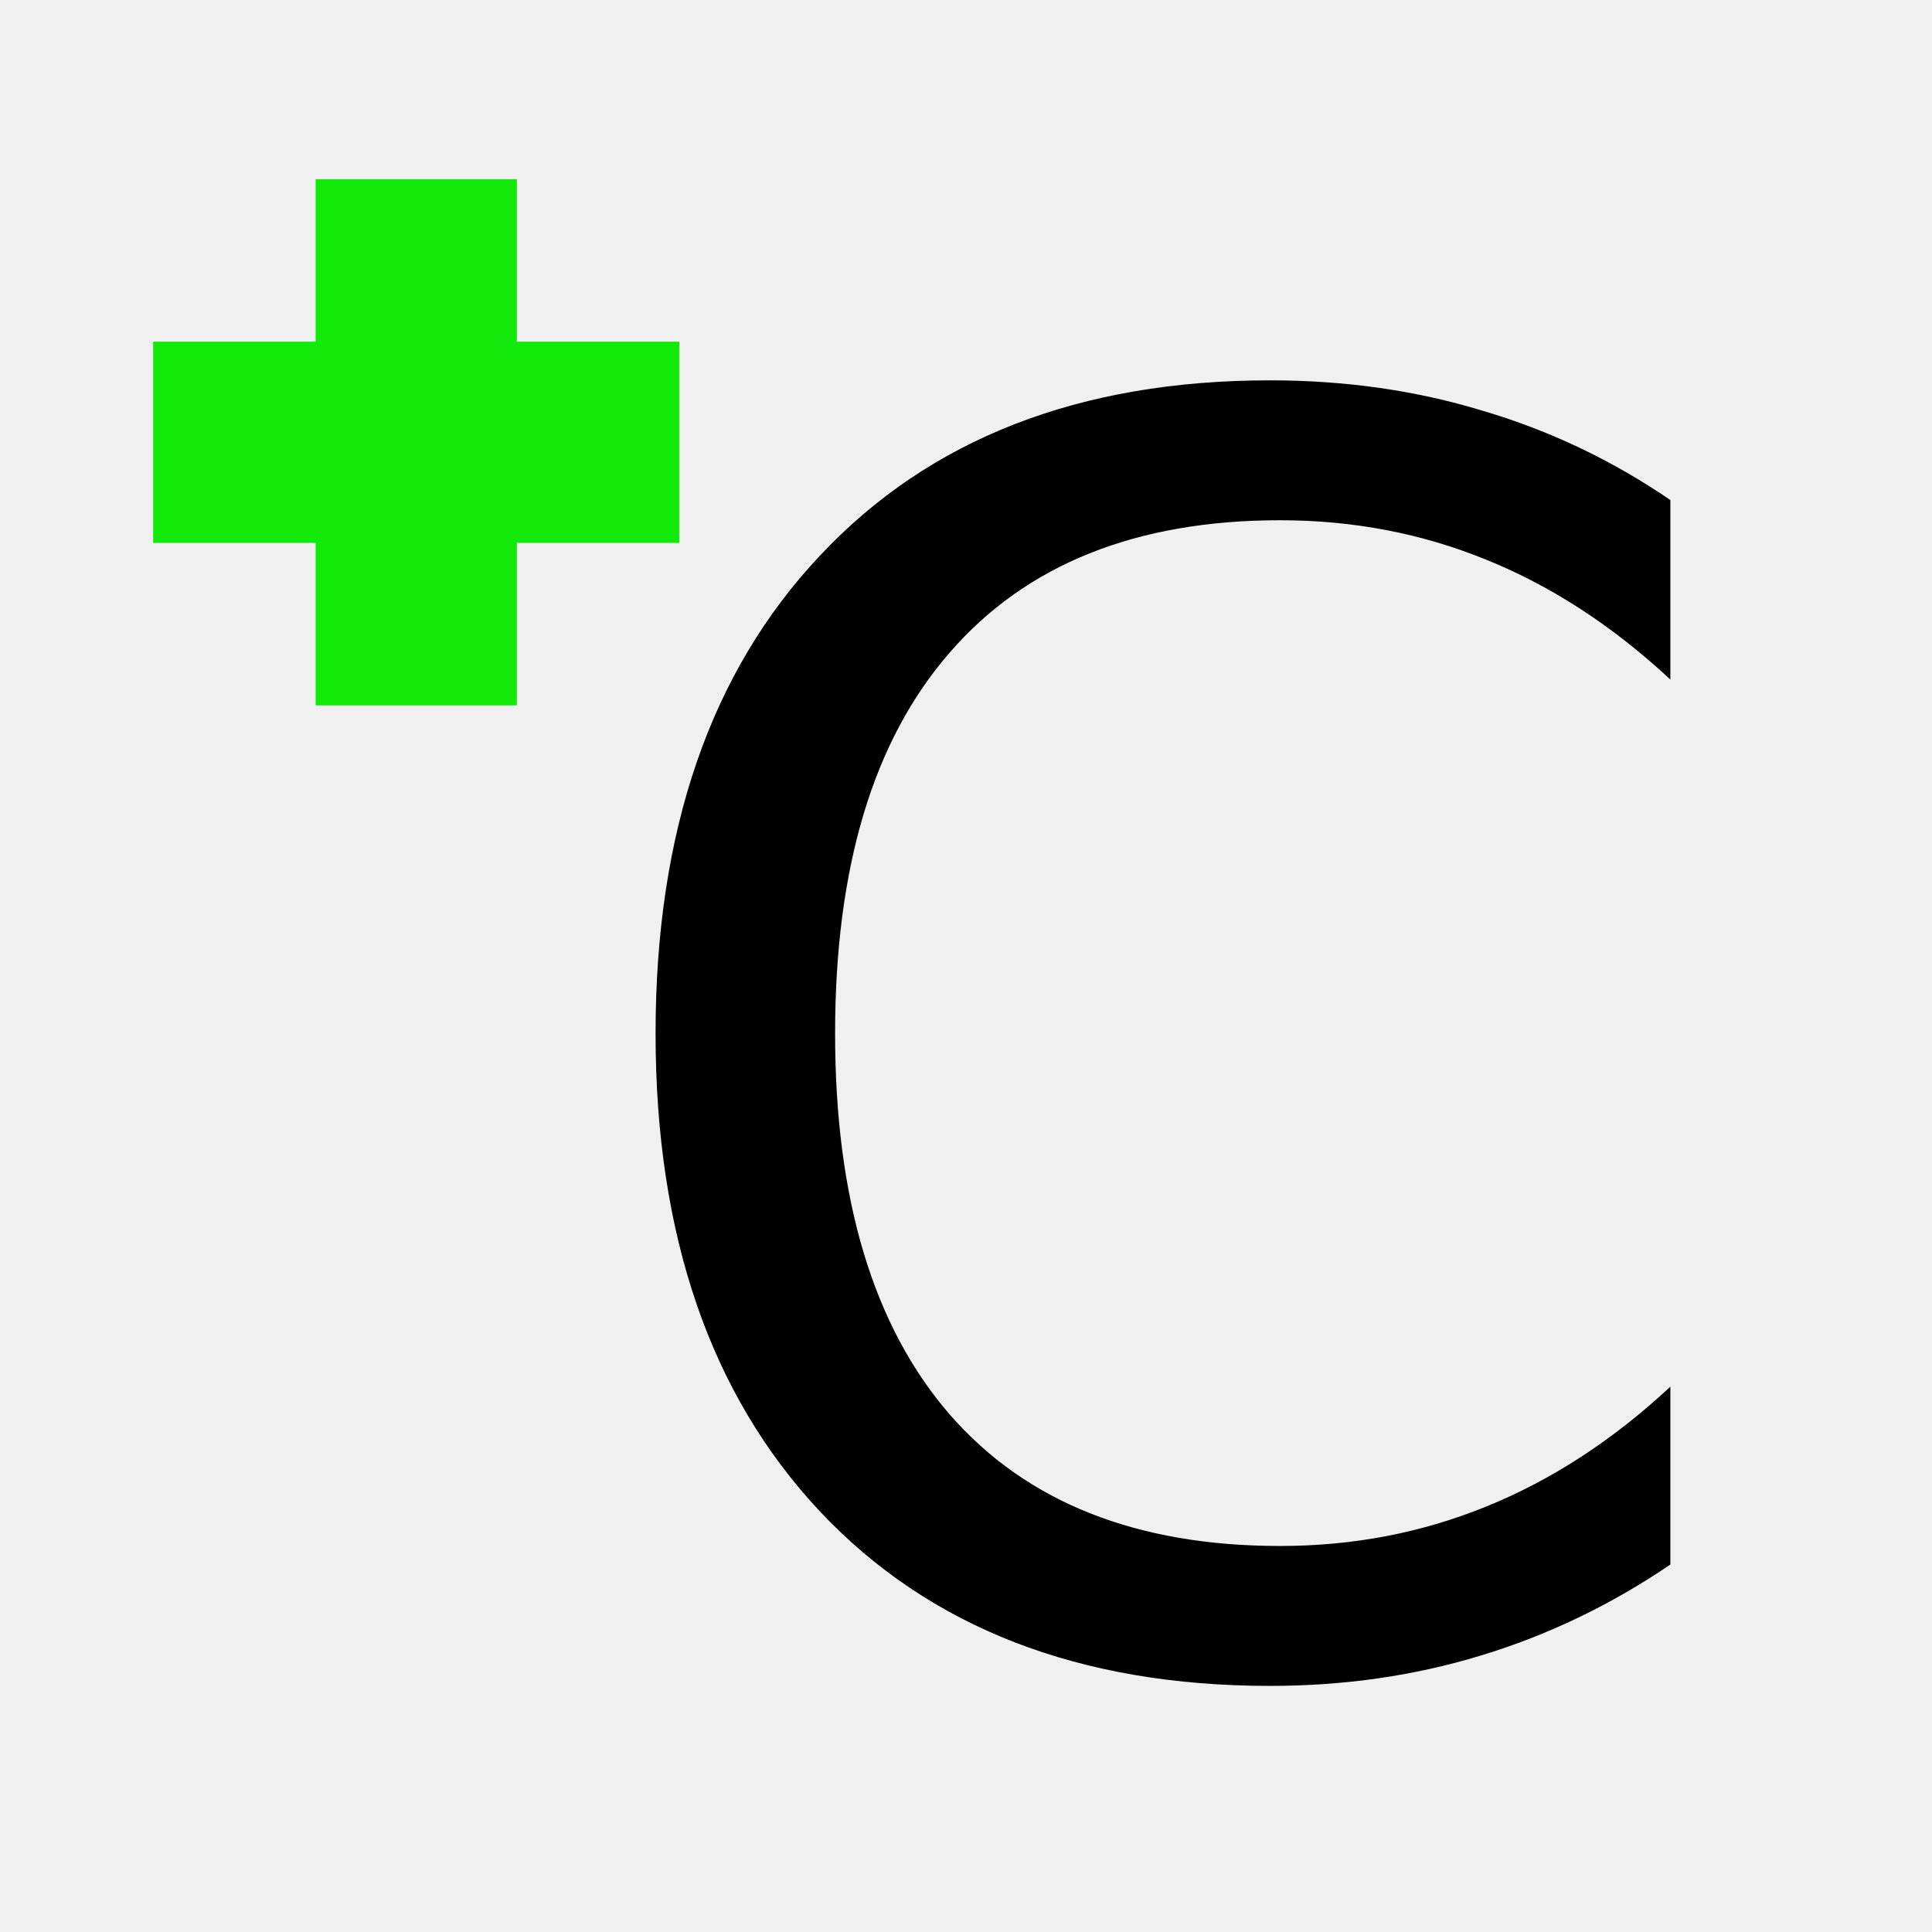
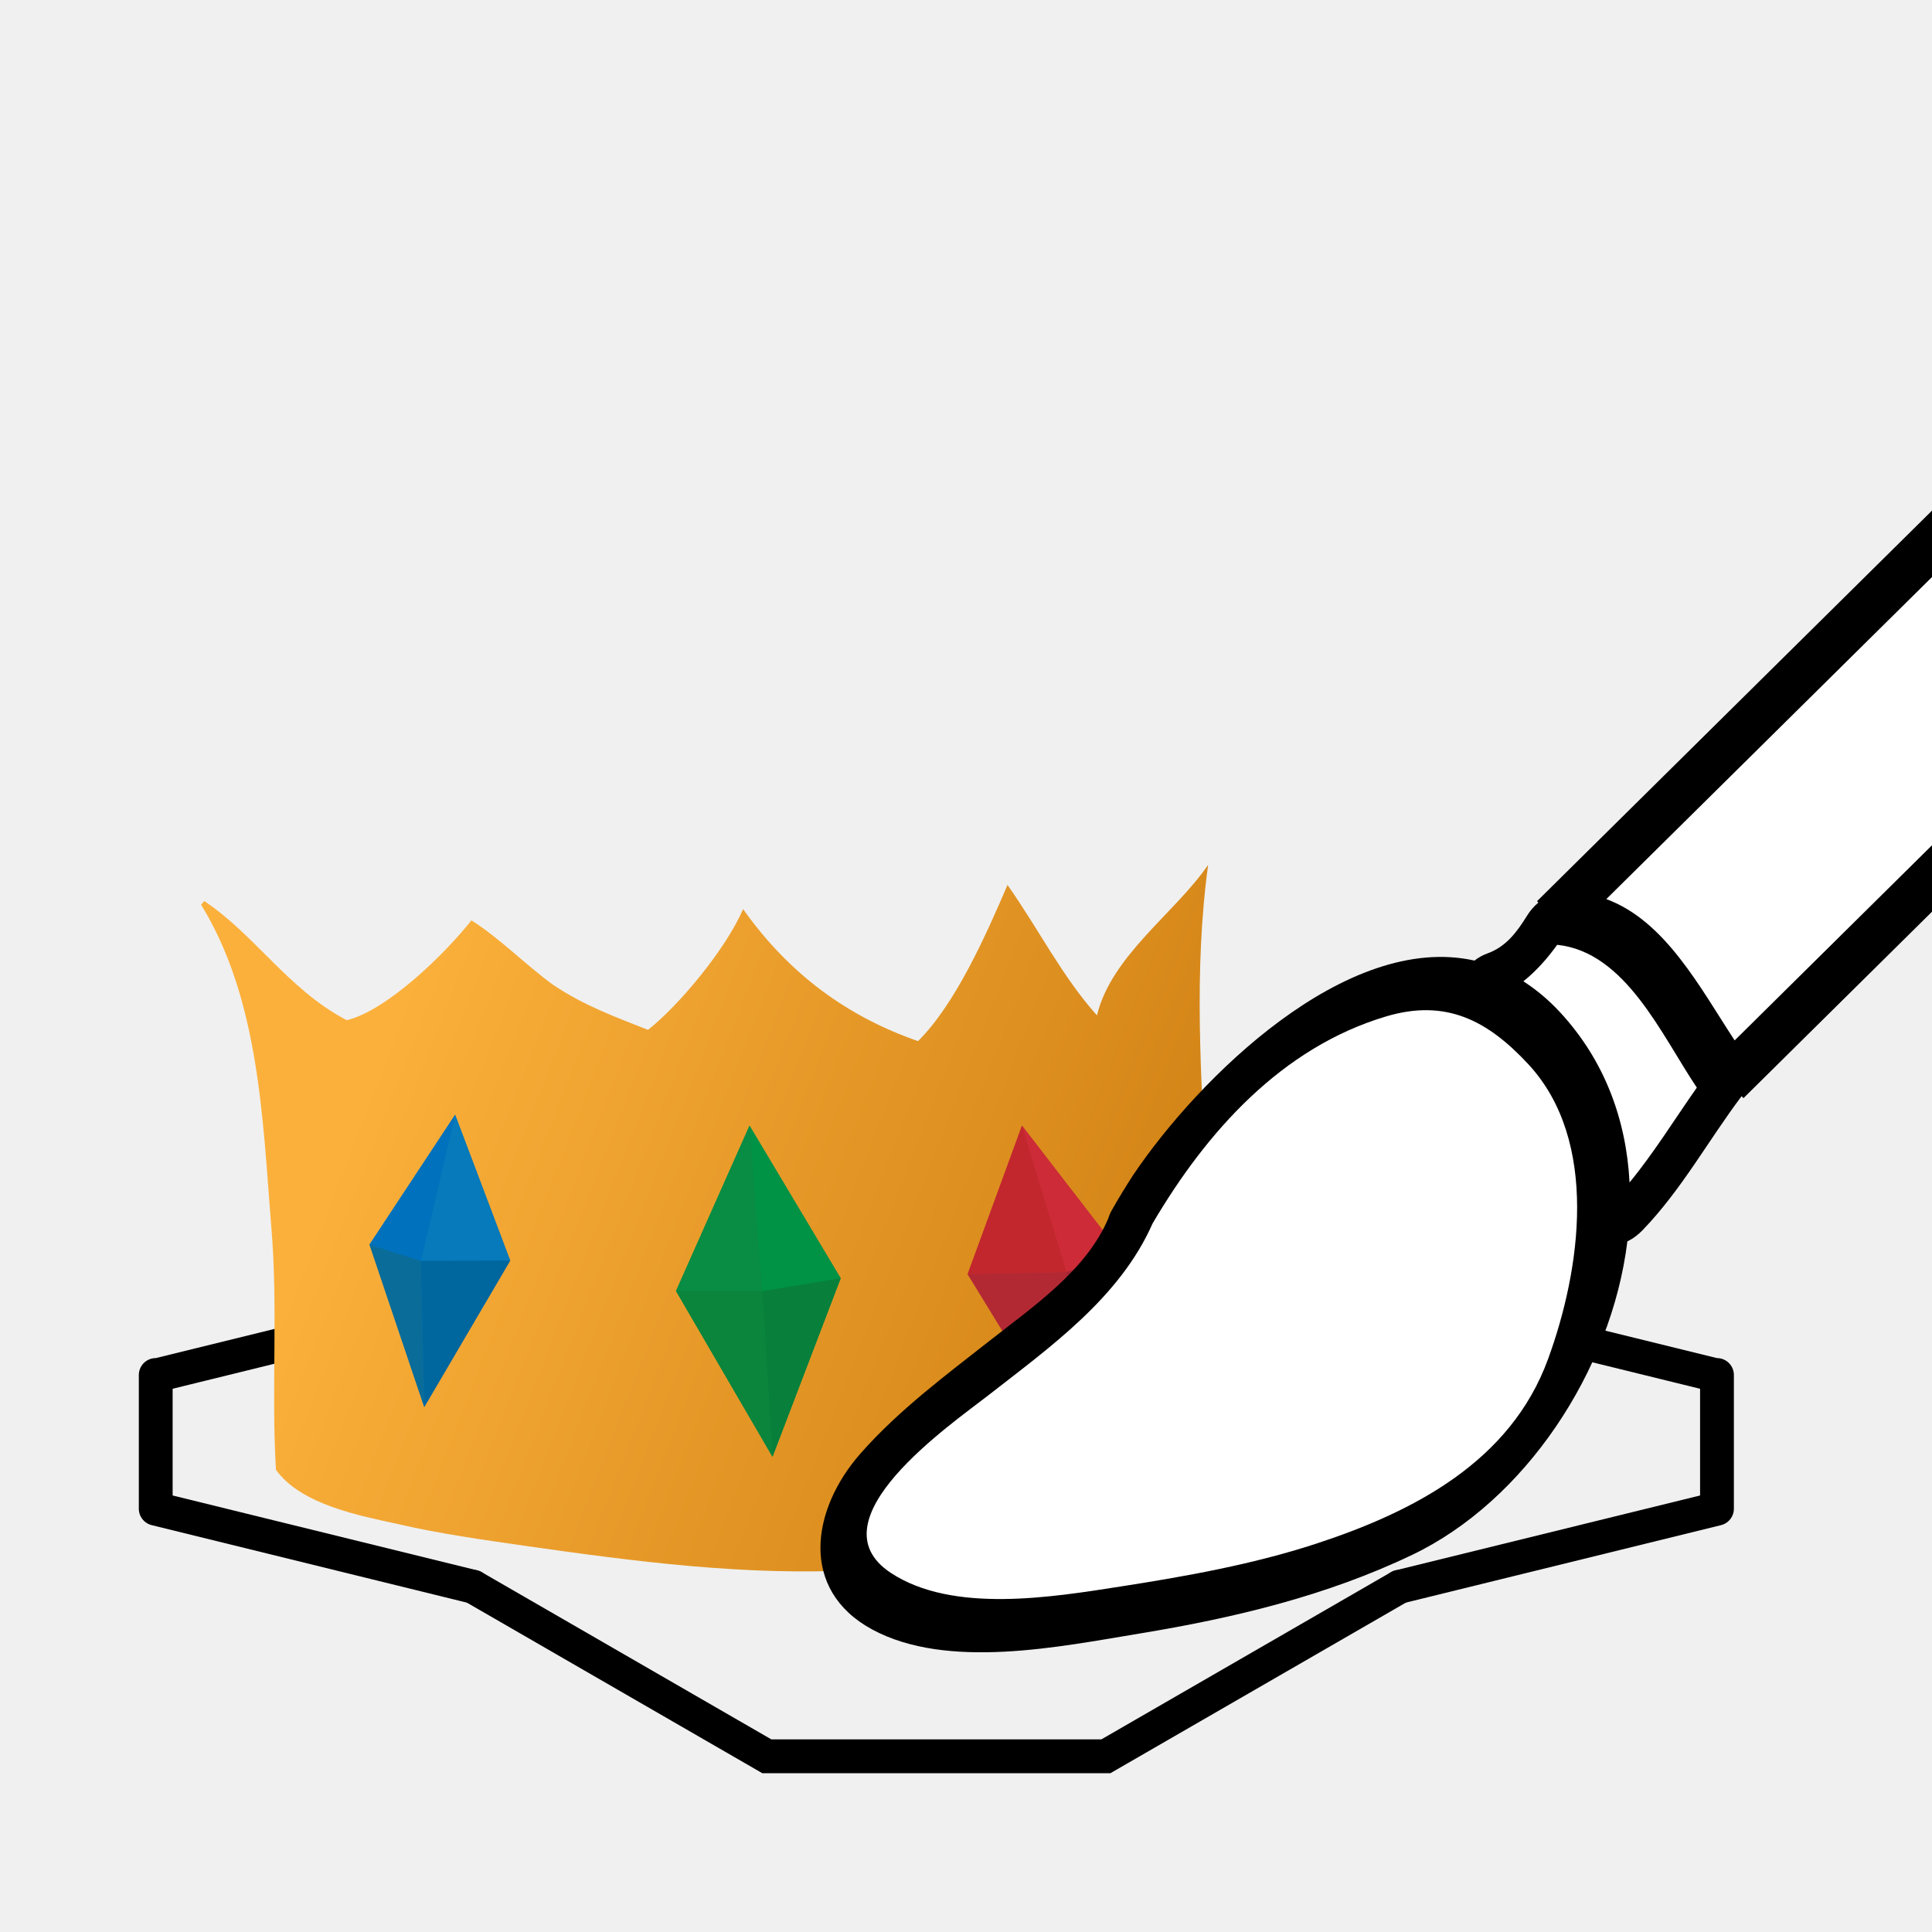
- <svg xmlns="http://www.w3.org/2000/svg" width="200mm" height="200mm" viewBox="0 0 200 200" version="1.1" id="svg8">
-   <defs id="defs2" />
-   <g id="layer1" transform="translate(0,-97)">
-     <g aria-label="C" transform="matrix(0.9306746,0,0,0.9306746,57.83061,110.8937)" style="font-style:normal;font-weight:normal;font-size:40px;line-height:1.25;font-family:sans-serif;letter-spacing:0px;word-spacing:0px;fill:#000000;fill-opacity:1;stroke:none;stroke-width:0.284" id="flowRoot815">
-       <path d="M 123.656,40.688 V 60.656 Q 114.094,51.75 103.219,47.344 92.438,42.938 80.25,42.938 q -24,0 -36.75,14.719 -12.75,14.625 -12.75,42.375 0,27.656 12.75,42.375 12.75,14.625 36.75,14.625 12.188,0 22.969,-4.406 10.875,-4.406 20.438,-13.312 v 19.781 q -9.938,6.75 -21.094,10.125 -11.062,3.375 -23.438,3.375 -31.781,0 -50.062,-19.406 -18.281,-19.5 -18.281,-53.156 0,-33.75 18.281,-53.156 18.281,-19.5 50.062,-19.5 12.562,0 23.625,3.375 11.156,3.281 20.906,9.938 z" style="font-size:192px;stroke-width:0.284" id="path847" />
+ <svg xmlns="http://www.w3.org/2000/svg" version="1.1" x="0px" y="0px" width="400px" height="400px" viewBox="0 0 400 400" enable-background="new 0 0 400 400" xml:space="preserve">
+   <g id="Layer_1">
+     <polyline fill="none" stroke="#000000" stroke-width="3" stroke-linecap="round" stroke-miterlimit="10" points="97.972,268.631    158.765,245.066 228.962,245.066 289.754,268.631  " />
+     <polyline fill="none" stroke="#000000" stroke-width="7" stroke-linecap="round" stroke-linejoin="round" stroke-miterlimit="10" points="   97.972,328.523 32.243,312.367 32.243,284.678 32.243,284.785 97.972,268.631  " />
+     <polyline fill="none" stroke="#000000" stroke-width="7" stroke-linecap="round" stroke-linejoin="round" stroke-miterlimit="10" points="   289.754,328.523 355.482,312.367 355.482,284.678 355.482,284.785 289.754,268.631  " />
+     <polyline fill="none" stroke="#000000" stroke-width="7" stroke-linecap="round" stroke-miterlimit="10" points="97.972,328.523    158.765,363.621 228.962,363.621 289.754,328.523  " />
+   </g>
+   <g id="crown">
+     <g>
+       <linearGradient id="SVGID_1_" gradientUnits="userSpaceOnUse" x1="79.96" y1="214.575" x2="231.46" y2="273.575">
+         <stop offset="0" style="stop-color:#FBB03B" />
+         <stop offset="1" style="stop-color:#D48517" />
+       </linearGradient>
+       <path fill="url(#SVGID_1_)" d="M57.131,304.304c5.211,7.25,17.368,9.5,25.308,11.25c8.685,2,17.618,3.25,26.302,4.5    c22.829,3.25,45.657,6.25,68.733,5c14.392-1,27.792-5,41.438-8.75c6.947-2,13.896-4.25,20.348-7.5    c6.203-3,11.121-5.25,17.621-11.5c-3.75-8.5-4-20-5-29c-1-7.75-1.5-15.25-2-23c-1.25-22-2.75-44.25,0.25-66.25    c-6.84,10-20,18.75-23.016,31.167c-7.188-8-12.164-18-18.523-27c-4.424,10.333-10.781,24.667-18.523,32.333    c-14.375-5-26.54-13.666-36.216-27.333c-3.594,8.333-13.332,20-19.69,25c-6.759-2.667-13.211-5-19.664-9.333    c-5.53-4-11.06-9.667-16.897-13.334c-5.531,7-17.513,18.667-25.808,20.667l-0.615-0.333c-11.675-6.334-18.435-17.334-28.88-24.334    l-0.667,0.75c12,19.5,12.75,44.25,14.5,66.25C57.631,270.554,56.131,287.554,57.131,304.304z" />
    </g>
  </g>
-   <g id="layer2">
-     <rect style="display:inline;opacity:1;fill:#11ea0a;fill-opacity:1;stroke:none;stroke-width:0.05;stroke-linecap:round;stroke-linejoin:round;stroke-miterlimit:4;stroke-dasharray:none;stroke-dashoffset:0;stroke-opacity:1;paint-order:stroke fill markers" id="rect829" width="54.471" height="20.827" x="15.854" y="35.372" />
-     <rect style="display:inline;opacity:1;fill:#11ea0a;fill-opacity:1;stroke:none;stroke-width:0.05;stroke-linecap:round;stroke-linejoin:round;stroke-miterlimit:4;stroke-dasharray:none;stroke-dashoffset:0;stroke-opacity:1;paint-order:stroke fill markers" id="rect829-3" width="54.471" height="20.827" x="18.55" y="-53.503" transform="rotate(90)" />
+   <g id="jewels">
+     <polygon fill="#CC2B37" points="211.592,233.054 231.842,259.304 219.342,294.804 200.342,263.804  " />
+     <polygon fill="#009245" points="155.183,233.054 139.96,267.286 159.938,301.614 174.051,264.653  " />
+     <polygon fill="#0071BC" points="94.228,230.804 76.506,257.679 87.835,291.304 105.63,260.986  " />
+   </g>
+   <g id="shading">
+     <polygon fill="#B22934" points="219.342,294.804 220.842,263.366 200.342,263.804  " />
+     <polygon fill="#C1272D" points="200.342,263.804 220.842,263.366 211.592,233.054  " />
+     <polygon fill="#CC2B37" points="211.592,233.054 220.842,263.366 231.842,259.304  " />
+     <polygon fill="#A32635" points="231.842,259.304 220.842,263.366 219.342,294.804  " />
+     <polygon fill="#067ABA" points="94.228,230.804 87.131,261.054 105.63,260.986  " />
+     <polygon fill="#00669E" points="87.835,291.304 87.131,261.054 105.63,260.986  " />
+     <polygon fill="#0A6D99" points="76.506,257.679 87.131,261.054 87.835,291.304  " />
+     <polygon fill="#0071BC" points="87.131,261.054 94.228,230.804 76.506,257.679  " />
+     <polygon fill="#009245" points="155.183,233.054 157.798,267.334 174.051,264.653  " />
+     <polygon fill="#098C44" points="157.798,267.334 139.96,267.286 155.183,233.054  " />
+     <polygon fill="#087F3B" points="157.798,267.334 159.938,301.614 174.051,264.653  " />
+     <polygon fill="#0B843C" points="157.798,267.334 139.96,267.286 159.938,301.614  " />
+   </g>
+   <g id="brush">
+     <path fill="#FFFFFF" d="M361.702,148.61c-0.965,0.773-1.979,1.425-3.033,1.967c-6.981,11.406-21.135,20.376-29.354,30.422   c-8.489,9.905-18.282,21.079-30.558,22.86l-0.802,0.791h-11.313l-20.049,11.311l-22.105,19.021l-11.824,22.621l-26.223,23.135   l-27.246,25.705l-5.143,16.965l19.022,11.313h37.272l42.414-10.283l29.818-13.367l16.452-16.449l9.253-20.566l5.654-18.508   l7.711-12.338l25.708-27.248l32.64-32.64v-68.815C388.297,126.68,376.028,138.264,361.702,148.61z" />
+     <path d="M359.142,215.406c-7.196-10.979-14.375-24.752-26.571-29.258l67.43-66.68v-13.754l-81.774,80.866l0.286,0.288   c-0.925,0.757-1.714,1.695-2.272,2.593c-2.137,3.426-4.336,6.533-8.378,7.971c-0.925,0.332-1.802,0.832-2.585,1.447   c-26.541-5.933-57.113,24.285-70.653,44.377c-1.534,2.354-2.992,4.754-4.376,7.193c-0.379,0.639-0.609,1.225-0.775,1.771   c-4.479,10.703-15.492,18.234-24.307,25.156c-9.404,7.387-19.025,14.514-26.975,23.518c-10.23,11.59-12.758,28.24,2.349,36.451   c15.601,8.473,39.019,3.553,55.481,0.846c19.402-3.193,38.623-7.771,56.431-16.311c23.11-11.076,41.166-37.918,44.478-64.879   c1.192-0.535,2.302-1.436,3.094-2.252c8.072-8.34,13.616-18.57,20.551-27.795l0.396,0.402l39.029-38.598v-13.756L359.142,215.406z    M320.507,281.387c-7.766,21.26-27.859,31.629-48.085,38.24c-13.044,4.264-26.837,6.725-40.374,8.836   c-14.213,2.215-34.77,5.645-47.598-2.803c-16.526-10.879,12.433-30.736,20.146-36.756c12.893-10.063,27.26-20.24,34.035-35.605   c0.008-0.012,0.016-0.023,0.023-0.035c11.113-18.91,26.675-36.375,48.324-42.826c12.371-3.684,20.998,0.805,29.419,9.867   C331.196,236.232,327.241,262.963,320.507,281.387z M337.381,244.813c-0.669-12.877-5.101-25.236-14.453-35.307   c-2.422-2.605-4.943-4.668-7.524-6.332c2.646-2.135,4.938-4.699,6.992-7.559c14.17,1.477,21.586,18.656,28.914,29.563   C346.691,231.752,342.475,238.613,337.381,244.813z" />
  </g>
</svg>
